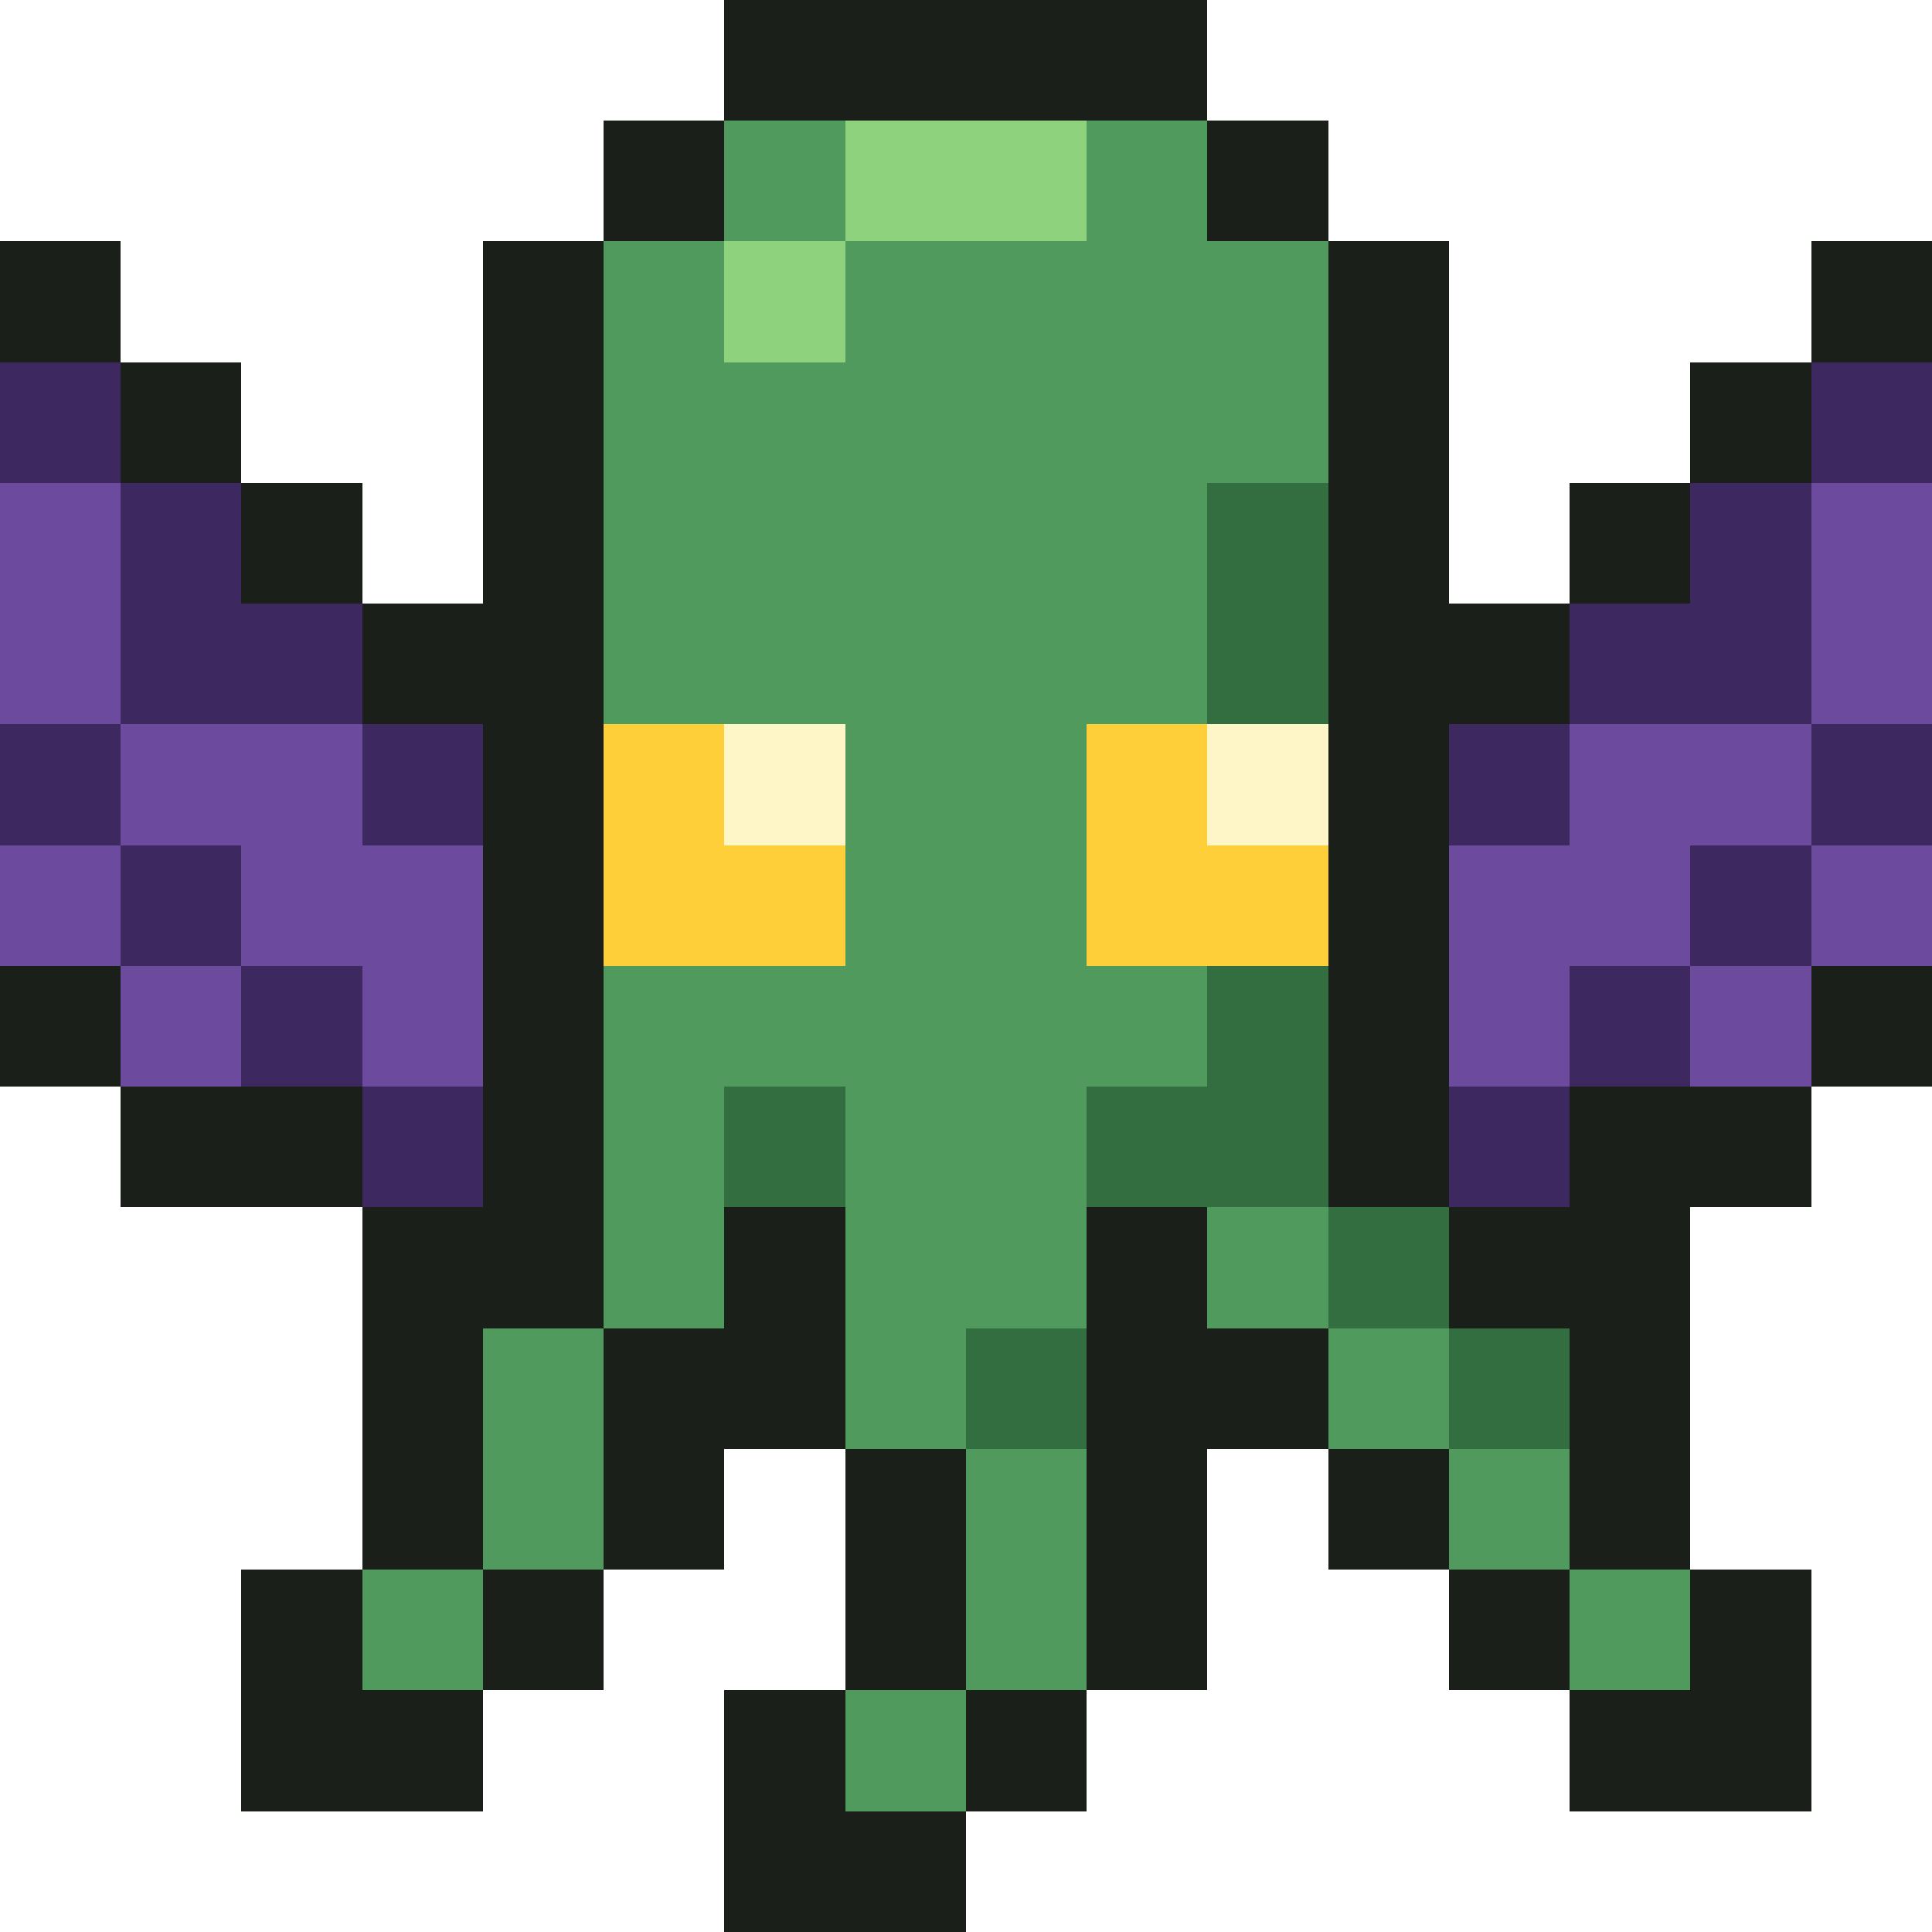
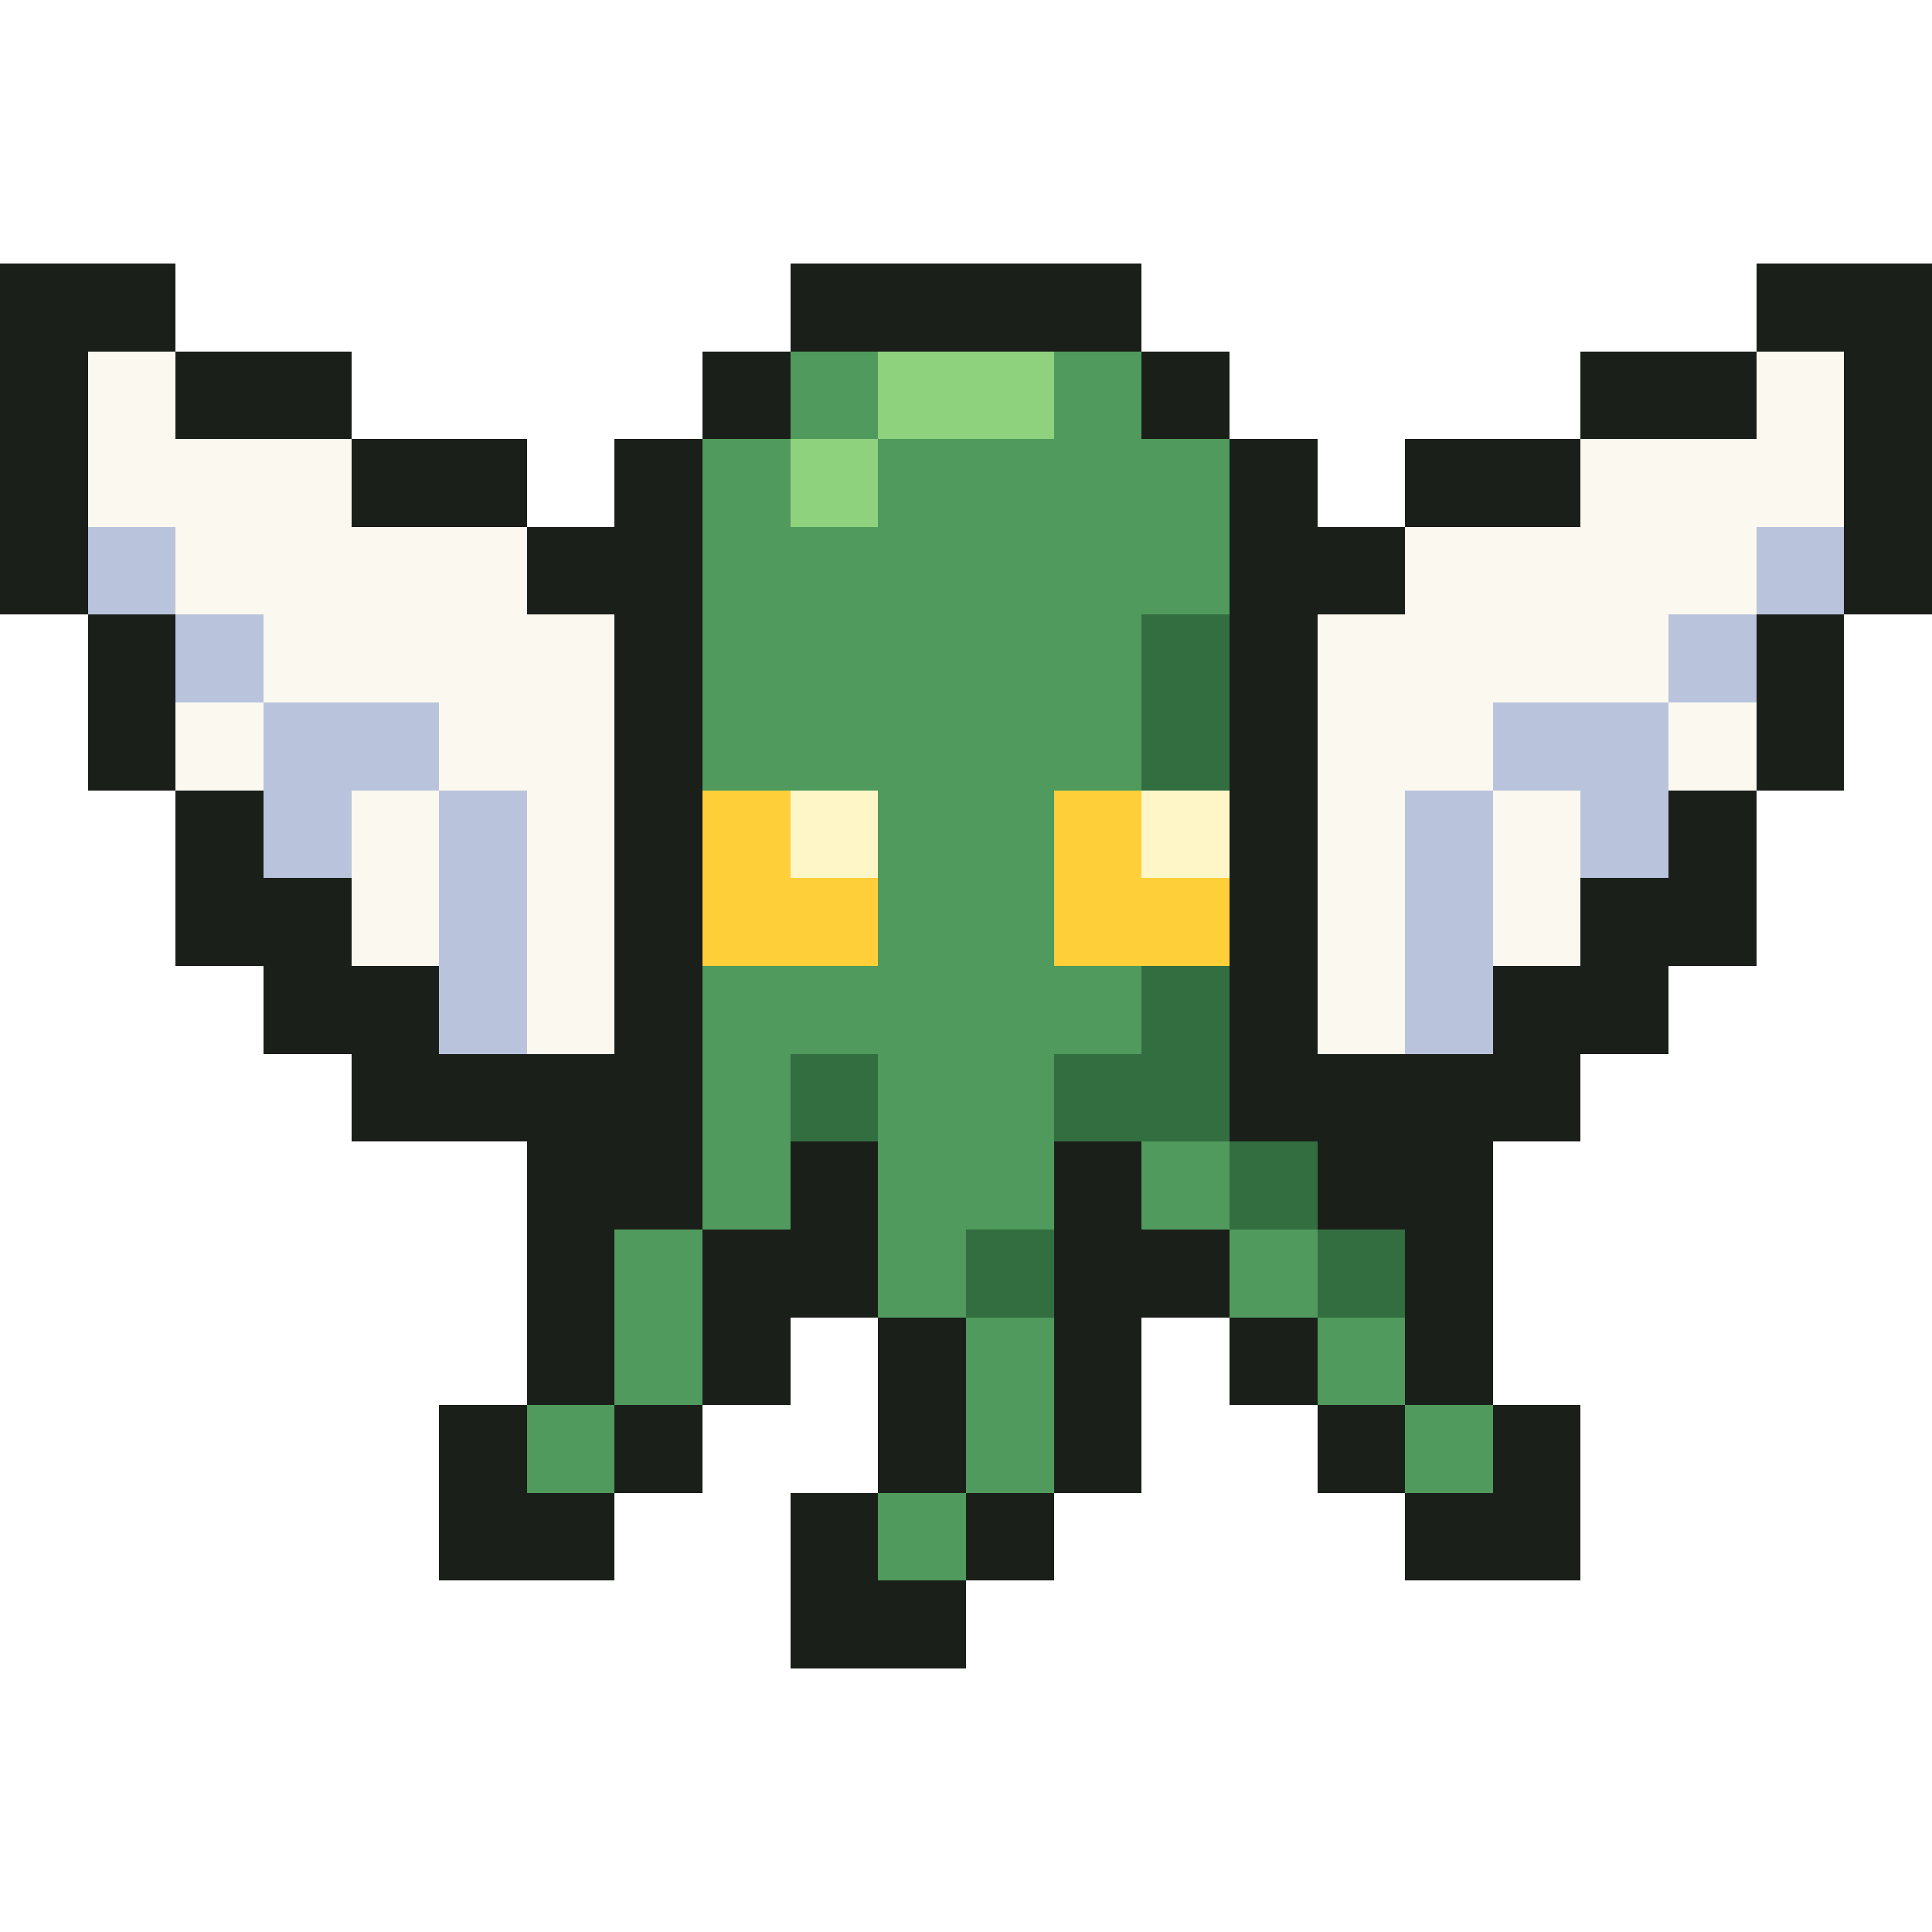
- <svg xmlns="http://www.w3.org/2000/svg" viewBox="0 0 16 16" shape-rendering="crispEdges">
-   <rect x="6" y="0" width="4" height="1" fill="#1b1f1a" />
-   <rect x="5" y="1" width="1" height="1" fill="#1b1f1a" />
-   <rect x="6" y="1" width="1" height="1" fill="#4f9a5c" />
-   <rect x="7" y="1" width="2" height="1" fill="#8fd27e" />
+ <svg xmlns="http://www.w3.org/2000/svg" viewBox="0 -3 22 22" shape-rendering="crispEdges">
+   <rect x="0" y="0" width="2" height="1" fill="#1b1f1a" />
+   <rect x="9" y="0" width="4" height="1" fill="#1b1f1a" />
+   <rect x="20" y="0" width="2" height="1" fill="#1b1f1a" />
+   <rect x="0" y="1" width="1" height="1" fill="#1b1f1a" />
+   <rect x="1" y="1" width="1" height="1" fill="#fbf8f0" />
+   <rect x="2" y="1" width="2" height="1" fill="#1b1f1a" />
+   <rect x="8" y="1" width="1" height="1" fill="#1b1f1a" />
  <rect x="9" y="1" width="1" height="1" fill="#4f9a5c" />
-   <rect x="10" y="1" width="1" height="1" fill="#1b1f1a" />
+   <rect x="10" y="1" width="2" height="1" fill="#8fd27e" />
+   <rect x="12" y="1" width="1" height="1" fill="#4f9a5c" />
+   <rect x="13" y="1" width="1" height="1" fill="#1b1f1a" />
+   <rect x="18" y="1" width="2" height="1" fill="#1b1f1a" />
+   <rect x="20" y="1" width="1" height="1" fill="#fbf8f0" />
+   <rect x="21" y="1" width="1" height="1" fill="#1b1f1a" />
  <rect x="0" y="2" width="1" height="1" fill="#1b1f1a" />
-   <rect x="4" y="2" width="1" height="1" fill="#1b1f1a" />
-   <rect x="5" y="2" width="1" height="1" fill="#4f9a5c" />
-   <rect x="6" y="2" width="1" height="1" fill="#8fd27e" />
-   <rect x="7" y="2" width="4" height="1" fill="#4f9a5c" />
-   <rect x="11" y="2" width="1" height="1" fill="#1b1f1a" />
-   <rect x="15" y="2" width="1" height="1" fill="#1b1f1a" />
-   <rect x="0" y="3" width="1" height="1" fill="#3d2860" />
-   <rect x="1" y="3" width="1" height="1" fill="#1b1f1a" />
-   <rect x="4" y="3" width="1" height="1" fill="#1b1f1a" />
-   <rect x="5" y="3" width="6" height="1" fill="#4f9a5c" />
-   <rect x="11" y="3" width="1" height="1" fill="#1b1f1a" />
-   <rect x="14" y="3" width="1" height="1" fill="#1b1f1a" />
-   <rect x="15" y="3" width="1" height="1" fill="#3d2860" />
-   <rect x="0" y="4" width="1" height="1" fill="#6c4a9e" />
-   <rect x="1" y="4" width="1" height="1" fill="#3d2860" />
-   <rect x="2" y="4" width="1" height="1" fill="#1b1f1a" />
-   <rect x="4" y="4" width="1" height="1" fill="#1b1f1a" />
-   <rect x="5" y="4" width="5" height="1" fill="#4f9a5c" />
-   <rect x="10" y="4" width="1" height="1" fill="#336e40" />
-   <rect x="11" y="4" width="1" height="1" fill="#1b1f1a" />
-   <rect x="13" y="4" width="1" height="1" fill="#1b1f1a" />
-   <rect x="14" y="4" width="1" height="1" fill="#3d2860" />
-   <rect x="15" y="4" width="1" height="1" fill="#6c4a9e" />
-   <rect x="0" y="5" width="1" height="1" fill="#6c4a9e" />
-   <rect x="1" y="5" width="2" height="1" fill="#3d2860" />
-   <rect x="3" y="5" width="2" height="1" fill="#1b1f1a" />
-   <rect x="5" y="5" width="5" height="1" fill="#4f9a5c" />
-   <rect x="10" y="5" width="1" height="1" fill="#336e40" />
-   <rect x="11" y="5" width="2" height="1" fill="#1b1f1a" />
-   <rect x="13" y="5" width="2" height="1" fill="#3d2860" />
-   <rect x="15" y="5" width="1" height="1" fill="#6c4a9e" />
-   <rect x="0" y="6" width="1" height="1" fill="#3d2860" />
-   <rect x="1" y="6" width="2" height="1" fill="#6c4a9e" />
-   <rect x="3" y="6" width="1" height="1" fill="#3d2860" />
-   <rect x="4" y="6" width="1" height="1" fill="#1b1f1a" />
-   <rect x="5" y="6" width="1" height="1" fill="#ffcf3a" />
-   <rect x="6" y="6" width="1" height="1" fill="#fff6c8" />
-   <rect x="7" y="6" width="2" height="1" fill="#4f9a5c" />
-   <rect x="9" y="6" width="1" height="1" fill="#ffcf3a" />
-   <rect x="10" y="6" width="1" height="1" fill="#fff6c8" />
-   <rect x="11" y="6" width="1" height="1" fill="#1b1f1a" />
-   <rect x="12" y="6" width="1" height="1" fill="#3d2860" />
-   <rect x="13" y="6" width="2" height="1" fill="#6c4a9e" />
-   <rect x="15" y="6" width="1" height="1" fill="#3d2860" />
-   <rect x="0" y="7" width="1" height="1" fill="#6c4a9e" />
-   <rect x="1" y="7" width="1" height="1" fill="#3d2860" />
-   <rect x="2" y="7" width="2" height="1" fill="#6c4a9e" />
-   <rect x="4" y="7" width="1" height="1" fill="#1b1f1a" />
-   <rect x="5" y="7" width="2" height="1" fill="#ffcf3a" />
-   <rect x="7" y="7" width="2" height="1" fill="#4f9a5c" />
-   <rect x="9" y="7" width="2" height="1" fill="#ffcf3a" />
-   <rect x="11" y="7" width="1" height="1" fill="#1b1f1a" />
-   <rect x="12" y="7" width="2" height="1" fill="#6c4a9e" />
-   <rect x="14" y="7" width="1" height="1" fill="#3d2860" />
-   <rect x="15" y="7" width="1" height="1" fill="#6c4a9e" />
-   <rect x="0" y="8" width="1" height="1" fill="#1b1f1a" />
-   <rect x="1" y="8" width="1" height="1" fill="#6c4a9e" />
-   <rect x="2" y="8" width="1" height="1" fill="#3d2860" />
-   <rect x="3" y="8" width="1" height="1" fill="#6c4a9e" />
-   <rect x="4" y="8" width="1" height="1" fill="#1b1f1a" />
-   <rect x="5" y="8" width="5" height="1" fill="#4f9a5c" />
-   <rect x="10" y="8" width="1" height="1" fill="#336e40" />
-   <rect x="11" y="8" width="1" height="1" fill="#1b1f1a" />
-   <rect x="12" y="8" width="1" height="1" fill="#6c4a9e" />
-   <rect x="13" y="8" width="1" height="1" fill="#3d2860" />
-   <rect x="14" y="8" width="1" height="1" fill="#6c4a9e" />
-   <rect x="15" y="8" width="1" height="1" fill="#1b1f1a" />
-   <rect x="1" y="9" width="2" height="1" fill="#1b1f1a" />
-   <rect x="3" y="9" width="1" height="1" fill="#3d2860" />
-   <rect x="4" y="9" width="1" height="1" fill="#1b1f1a" />
-   <rect x="5" y="9" width="1" height="1" fill="#4f9a5c" />
-   <rect x="6" y="9" width="1" height="1" fill="#336e40" />
-   <rect x="7" y="9" width="2" height="1" fill="#4f9a5c" />
-   <rect x="9" y="9" width="2" height="1" fill="#336e40" />
-   <rect x="11" y="9" width="1" height="1" fill="#1b1f1a" />
-   <rect x="12" y="9" width="1" height="1" fill="#3d2860" />
-   <rect x="13" y="9" width="2" height="1" fill="#1b1f1a" />
-   <rect x="3" y="10" width="2" height="1" fill="#1b1f1a" />
-   <rect x="5" y="10" width="1" height="1" fill="#4f9a5c" />
-   <rect x="6" y="10" width="1" height="1" fill="#1b1f1a" />
-   <rect x="7" y="10" width="2" height="1" fill="#4f9a5c" />
+   <rect x="1" y="2" width="3" height="1" fill="#fbf8f0" />
+   <rect x="4" y="2" width="2" height="1" fill="#1b1f1a" />
+   <rect x="7" y="2" width="1" height="1" fill="#1b1f1a" />
+   <rect x="8" y="2" width="1" height="1" fill="#4f9a5c" />
+   <rect x="9" y="2" width="1" height="1" fill="#8fd27e" />
+   <rect x="10" y="2" width="4" height="1" fill="#4f9a5c" />
+   <rect x="14" y="2" width="1" height="1" fill="#1b1f1a" />
+   <rect x="16" y="2" width="2" height="1" fill="#1b1f1a" />
+   <rect x="18" y="2" width="3" height="1" fill="#fbf8f0" />
+   <rect x="21" y="2" width="1" height="1" fill="#1b1f1a" />
+   <rect x="0" y="3" width="1" height="1" fill="#1b1f1a" />
+   <rect x="1" y="3" width="1" height="1" fill="#b9c4dc" />
+   <rect x="2" y="3" width="4" height="1" fill="#fbf8f0" />
+   <rect x="6" y="3" width="2" height="1" fill="#1b1f1a" />
+   <rect x="8" y="3" width="6" height="1" fill="#4f9a5c" />
+   <rect x="14" y="3" width="2" height="1" fill="#1b1f1a" />
+   <rect x="16" y="3" width="4" height="1" fill="#fbf8f0" />
+   <rect x="20" y="3" width="1" height="1" fill="#b9c4dc" />
+   <rect x="21" y="3" width="1" height="1" fill="#1b1f1a" />
+   <rect x="1" y="4" width="1" height="1" fill="#1b1f1a" />
+   <rect x="2" y="4" width="1" height="1" fill="#b9c4dc" />
+   <rect x="3" y="4" width="4" height="1" fill="#fbf8f0" />
+   <rect x="7" y="4" width="1" height="1" fill="#1b1f1a" />
+   <rect x="8" y="4" width="5" height="1" fill="#4f9a5c" />
+   <rect x="13" y="4" width="1" height="1" fill="#336e40" />
+   <rect x="14" y="4" width="1" height="1" fill="#1b1f1a" />
+   <rect x="15" y="4" width="4" height="1" fill="#fbf8f0" />
+   <rect x="19" y="4" width="1" height="1" fill="#b9c4dc" />
+   <rect x="20" y="4" width="1" height="1" fill="#1b1f1a" />
+   <rect x="1" y="5" width="1" height="1" fill="#1b1f1a" />
+   <rect x="2" y="5" width="1" height="1" fill="#fbf8f0" />
+   <rect x="3" y="5" width="2" height="1" fill="#b9c4dc" />
+   <rect x="5" y="5" width="2" height="1" fill="#fbf8f0" />
+   <rect x="7" y="5" width="1" height="1" fill="#1b1f1a" />
+   <rect x="8" y="5" width="5" height="1" fill="#4f9a5c" />
+   <rect x="13" y="5" width="1" height="1" fill="#336e40" />
+   <rect x="14" y="5" width="1" height="1" fill="#1b1f1a" />
+   <rect x="15" y="5" width="2" height="1" fill="#fbf8f0" />
+   <rect x="17" y="5" width="2" height="1" fill="#b9c4dc" />
+   <rect x="19" y="5" width="1" height="1" fill="#fbf8f0" />
+   <rect x="20" y="5" width="1" height="1" fill="#1b1f1a" />
+   <rect x="2" y="6" width="1" height="1" fill="#1b1f1a" />
+   <rect x="3" y="6" width="1" height="1" fill="#b9c4dc" />
+   <rect x="4" y="6" width="1" height="1" fill="#fbf8f0" />
+   <rect x="5" y="6" width="1" height="1" fill="#b9c4dc" />
+   <rect x="6" y="6" width="1" height="1" fill="#fbf8f0" />
+   <rect x="7" y="6" width="1" height="1" fill="#1b1f1a" />
+   <rect x="8" y="6" width="1" height="1" fill="#ffcf3a" />
+   <rect x="9" y="6" width="1" height="1" fill="#fff6c8" />
+   <rect x="10" y="6" width="2" height="1" fill="#4f9a5c" />
+   <rect x="12" y="6" width="1" height="1" fill="#ffcf3a" />
+   <rect x="13" y="6" width="1" height="1" fill="#fff6c8" />
+   <rect x="14" y="6" width="1" height="1" fill="#1b1f1a" />
+   <rect x="15" y="6" width="1" height="1" fill="#fbf8f0" />
+   <rect x="16" y="6" width="1" height="1" fill="#b9c4dc" />
+   <rect x="17" y="6" width="1" height="1" fill="#fbf8f0" />
+   <rect x="18" y="6" width="1" height="1" fill="#b9c4dc" />
+   <rect x="19" y="6" width="1" height="1" fill="#1b1f1a" />
+   <rect x="2" y="7" width="2" height="1" fill="#1b1f1a" />
+   <rect x="4" y="7" width="1" height="1" fill="#fbf8f0" />
+   <rect x="5" y="7" width="1" height="1" fill="#b9c4dc" />
+   <rect x="6" y="7" width="1" height="1" fill="#fbf8f0" />
+   <rect x="7" y="7" width="1" height="1" fill="#1b1f1a" />
+   <rect x="8" y="7" width="2" height="1" fill="#ffcf3a" />
+   <rect x="10" y="7" width="2" height="1" fill="#4f9a5c" />
+   <rect x="12" y="7" width="2" height="1" fill="#ffcf3a" />
+   <rect x="14" y="7" width="1" height="1" fill="#1b1f1a" />
+   <rect x="15" y="7" width="1" height="1" fill="#fbf8f0" />
+   <rect x="16" y="7" width="1" height="1" fill="#b9c4dc" />
+   <rect x="17" y="7" width="1" height="1" fill="#fbf8f0" />
+   <rect x="18" y="7" width="2" height="1" fill="#1b1f1a" />
+   <rect x="3" y="8" width="2" height="1" fill="#1b1f1a" />
+   <rect x="5" y="8" width="1" height="1" fill="#b9c4dc" />
+   <rect x="6" y="8" width="1" height="1" fill="#fbf8f0" />
+   <rect x="7" y="8" width="1" height="1" fill="#1b1f1a" />
+   <rect x="8" y="8" width="5" height="1" fill="#4f9a5c" />
+   <rect x="13" y="8" width="1" height="1" fill="#336e40" />
+   <rect x="14" y="8" width="1" height="1" fill="#1b1f1a" />
+   <rect x="15" y="8" width="1" height="1" fill="#fbf8f0" />
+   <rect x="16" y="8" width="1" height="1" fill="#b9c4dc" />
+   <rect x="17" y="8" width="2" height="1" fill="#1b1f1a" />
+   <rect x="4" y="9" width="4" height="1" fill="#1b1f1a" />
+   <rect x="8" y="9" width="1" height="1" fill="#4f9a5c" />
+   <rect x="9" y="9" width="1" height="1" fill="#336e40" />
+   <rect x="10" y="9" width="2" height="1" fill="#4f9a5c" />
+   <rect x="12" y="9" width="2" height="1" fill="#336e40" />
+   <rect x="14" y="9" width="4" height="1" fill="#1b1f1a" />
+   <rect x="6" y="10" width="2" height="1" fill="#1b1f1a" />
+   <rect x="8" y="10" width="1" height="1" fill="#4f9a5c" />
  <rect x="9" y="10" width="1" height="1" fill="#1b1f1a" />
-   <rect x="10" y="10" width="1" height="1" fill="#4f9a5c" />
-   <rect x="11" y="10" width="1" height="1" fill="#336e40" />
-   <rect x="12" y="10" width="2" height="1" fill="#1b1f1a" />
-   <rect x="3" y="11" width="1" height="1" fill="#1b1f1a" />
-   <rect x="4" y="11" width="1" height="1" fill="#4f9a5c" />
-   <rect x="5" y="11" width="2" height="1" fill="#1b1f1a" />
+   <rect x="10" y="10" width="2" height="1" fill="#4f9a5c" />
+   <rect x="12" y="10" width="1" height="1" fill="#1b1f1a" />
+   <rect x="13" y="10" width="1" height="1" fill="#4f9a5c" />
+   <rect x="14" y="10" width="1" height="1" fill="#336e40" />
+   <rect x="15" y="10" width="2" height="1" fill="#1b1f1a" />
+   <rect x="6" y="11" width="1" height="1" fill="#1b1f1a" />
  <rect x="7" y="11" width="1" height="1" fill="#4f9a5c" />
-   <rect x="8" y="11" width="1" height="1" fill="#336e40" />
-   <rect x="9" y="11" width="2" height="1" fill="#1b1f1a" />
-   <rect x="11" y="11" width="1" height="1" fill="#4f9a5c" />
-   <rect x="12" y="11" width="1" height="1" fill="#336e40" />
-   <rect x="13" y="11" width="1" height="1" fill="#1b1f1a" />
-   <rect x="3" y="12" width="1" height="1" fill="#1b1f1a" />
-   <rect x="4" y="12" width="1" height="1" fill="#4f9a5c" />
-   <rect x="5" y="12" width="1" height="1" fill="#1b1f1a" />
-   <rect x="7" y="12" width="1" height="1" fill="#1b1f1a" />
-   <rect x="8" y="12" width="1" height="1" fill="#4f9a5c" />
-   <rect x="9" y="12" width="1" height="1" fill="#1b1f1a" />
-   <rect x="11" y="12" width="1" height="1" fill="#1b1f1a" />
-   <rect x="12" y="12" width="1" height="1" fill="#4f9a5c" />
-   <rect x="13" y="12" width="1" height="1" fill="#1b1f1a" />
-   <rect x="2" y="13" width="1" height="1" fill="#1b1f1a" />
-   <rect x="3" y="13" width="1" height="1" fill="#4f9a5c" />
-   <rect x="4" y="13" width="1" height="1" fill="#1b1f1a" />
+   <rect x="8" y="11" width="2" height="1" fill="#1b1f1a" />
+   <rect x="10" y="11" width="1" height="1" fill="#4f9a5c" />
+   <rect x="11" y="11" width="1" height="1" fill="#336e40" />
+   <rect x="12" y="11" width="2" height="1" fill="#1b1f1a" />
+   <rect x="14" y="11" width="1" height="1" fill="#4f9a5c" />
+   <rect x="15" y="11" width="1" height="1" fill="#336e40" />
+   <rect x="16" y="11" width="1" height="1" fill="#1b1f1a" />
+   <rect x="6" y="12" width="1" height="1" fill="#1b1f1a" />
+   <rect x="7" y="12" width="1" height="1" fill="#4f9a5c" />
+   <rect x="8" y="12" width="1" height="1" fill="#1b1f1a" />
+   <rect x="10" y="12" width="1" height="1" fill="#1b1f1a" />
+   <rect x="11" y="12" width="1" height="1" fill="#4f9a5c" />
+   <rect x="12" y="12" width="1" height="1" fill="#1b1f1a" />
+   <rect x="14" y="12" width="1" height="1" fill="#1b1f1a" />
+   <rect x="15" y="12" width="1" height="1" fill="#4f9a5c" />
+   <rect x="16" y="12" width="1" height="1" fill="#1b1f1a" />
+   <rect x="5" y="13" width="1" height="1" fill="#1b1f1a" />
+   <rect x="6" y="13" width="1" height="1" fill="#4f9a5c" />
  <rect x="7" y="13" width="1" height="1" fill="#1b1f1a" />
-   <rect x="8" y="13" width="1" height="1" fill="#4f9a5c" />
-   <rect x="9" y="13" width="1" height="1" fill="#1b1f1a" />
+   <rect x="10" y="13" width="1" height="1" fill="#1b1f1a" />
+   <rect x="11" y="13" width="1" height="1" fill="#4f9a5c" />
  <rect x="12" y="13" width="1" height="1" fill="#1b1f1a" />
-   <rect x="13" y="13" width="1" height="1" fill="#4f9a5c" />
-   <rect x="14" y="13" width="1" height="1" fill="#1b1f1a" />
-   <rect x="2" y="14" width="2" height="1" fill="#1b1f1a" />
-   <rect x="6" y="14" width="1" height="1" fill="#1b1f1a" />
-   <rect x="7" y="14" width="1" height="1" fill="#4f9a5c" />
-   <rect x="8" y="14" width="1" height="1" fill="#1b1f1a" />
-   <rect x="13" y="14" width="2" height="1" fill="#1b1f1a" />
-   <rect x="6" y="15" width="2" height="1" fill="#1b1f1a" />
+   <rect x="15" y="13" width="1" height="1" fill="#1b1f1a" />
+   <rect x="16" y="13" width="1" height="1" fill="#4f9a5c" />
+   <rect x="17" y="13" width="1" height="1" fill="#1b1f1a" />
+   <rect x="5" y="14" width="2" height="1" fill="#1b1f1a" />
+   <rect x="9" y="14" width="1" height="1" fill="#1b1f1a" />
+   <rect x="10" y="14" width="1" height="1" fill="#4f9a5c" />
+   <rect x="11" y="14" width="1" height="1" fill="#1b1f1a" />
+   <rect x="16" y="14" width="2" height="1" fill="#1b1f1a" />
+   <rect x="9" y="15" width="2" height="1" fill="#1b1f1a" />
</svg>
